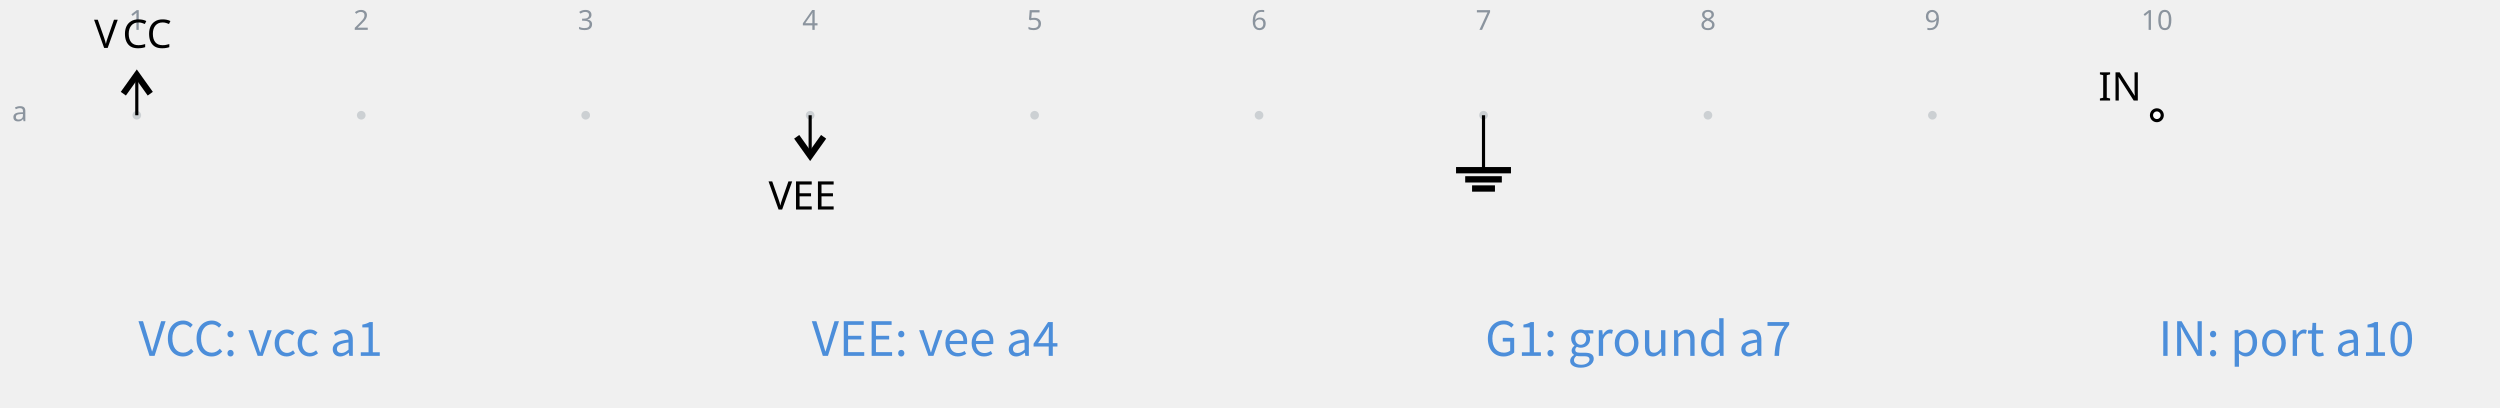
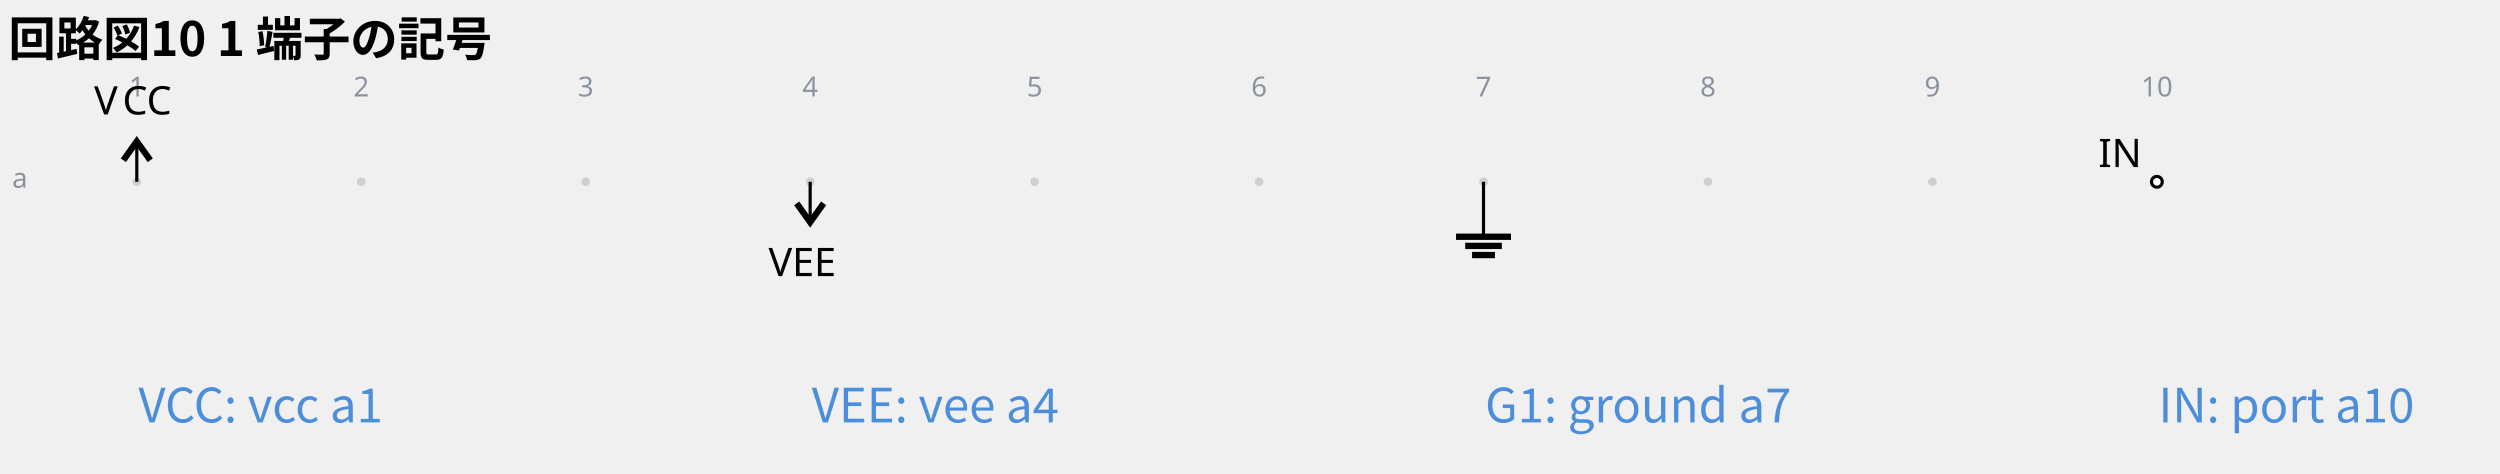
- <svg xmlns="http://www.w3.org/2000/svg" data-circuit-fence="0.1.0" fill="currentColor" width="845.101" height="137.689" viewBox="-72 -72 633.826 103.267">
+ <svg xmlns="http://www.w3.org/2000/svg" data-circuit-fence="0.1.0" fill="currentColor" width="845.101" height="160.186" viewBox="-72 -72 633.826 120.139">
  <g stroke="currentColor" stroke-miterlimit="10" stroke-width=".8">
-     <path fill="#8b949e" fill-opacity=".35" stroke="none" stroke-opacity=".35" d="M-36.218-42.781a1.1 1.1 0 1 0-2.2 0 1.1 1.1 0 0 0 2.2 0M20.688-42.781a1.1 1.1 0 1 0-2.2 0 1.1 1.1 0 0 0 2.2 0M77.593-42.781a1.1 1.1 0 1 0-2.2 0 1.1 1.1 0 0 0 2.2 0M134.499-42.781a1.1 1.1 0 1 0-2.2 0 1.1 1.1 0 0 0 2.2 0M191.404-42.781a1.1 1.1 0 1 0-2.2 0 1.1 1.1 0 0 0 2.2 0M248.31-42.781a1.1 1.1 0 1 0-2.2 0 1.1 1.1 0 0 0 2.2 0M305.215-42.781a1.1 1.1 0 1 0-2.2 0 1.1 1.1 0 0 0 2.2 0M362.12-42.781a1.1 1.1 0 1 0-2.2 0 1.1 1.1 0 0 0 2.2 0M419.026-42.781a1.1 1.1 0 1 0-2.2 0 1.1 1.1 0 0 0 2.2 0M475.932-42.781a1.1 1.1 0 1 0-2.2 0 1.1 1.1 0 0 0 2.2 0m-1.1 0" />
+     <path fill="#8b949e" fill-opacity=".35" stroke="none" stroke-opacity=".35" d="M-36.218-25.909a1.1 1.1 0 1 0-2.2 0 1.1 1.1 0 0 0 2.2 0M20.688-25.909a1.1 1.1 0 1 0-2.2 0 1.1 1.1 0 0 0 2.2 0M77.593-25.909a1.1 1.1 0 1 0-2.2 0 1.1 1.1 0 0 0 2.2 0M134.499-25.909a1.1 1.1 0 1 0-2.2 0 1.1 1.1 0 0 0 2.2 0M191.404-25.909a1.1 1.1 0 1 0-2.2 0 1.1 1.1 0 0 0 2.2 0M248.31-25.909a1.1 1.1 0 1 0-2.2 0 1.1 1.1 0 0 0 2.2 0M305.215-25.909a1.1 1.1 0 1 0-2.2 0 1.1 1.1 0 0 0 2.2 0M362.12-25.909a1.1 1.1 0 1 0-2.2 0 1.1 1.1 0 0 0 2.2 0M419.026-25.909a1.1 1.1 0 1 0-2.2 0 1.1 1.1 0 0 0 2.2 0M475.932-25.909a1.1 1.1 0 1 0-2.2 0 1.1 1.1 0 0 0 2.2 0m-1.1 0" />
    <g fill="#8b949e" stroke="#8b949e">
-       <text x="-37.318" y="-42.781" fill="#8b949e" stroke="none" font-family="cmr7" font-size="7" transform="translate(-1.993 -21.645)">1</text>
+       <text x="-37.318" y="-25.909" fill="#8b949e" stroke="none" font-family="cmr7" font-size="7" transform="translate(-1.993 -21.645)">1</text>
    </g>
    <g fill="#8b949e" stroke="#8b949e">
-       <text x="-37.318" y="-42.781" fill="#8b949e" stroke="none" font-family="cmr7" font-size="7" transform="translate(54.912 -21.645)">2</text>
+       <text x="-37.318" y="-25.909" fill="#8b949e" stroke="none" font-family="cmr7" font-size="7" transform="translate(54.912 -21.645)">2</text>
    </g>
    <g fill="#8b949e" stroke="#8b949e">
-       <text x="-37.318" y="-42.781" fill="#8b949e" stroke="none" font-family="cmr7" font-size="7" transform="translate(111.818 -21.645)">3</text>
+       <text x="-37.318" y="-25.909" fill="#8b949e" stroke="none" font-family="cmr7" font-size="7" transform="translate(111.818 -21.645)">3</text>
    </g>
    <g fill="#8b949e" stroke="#8b949e">
-       <text x="-37.318" y="-42.781" fill="#8b949e" stroke="none" font-family="cmr7" font-size="7" transform="translate(168.723 -21.645)">4</text>
+       <text x="-37.318" y="-25.909" fill="#8b949e" stroke="none" font-family="cmr7" font-size="7" transform="translate(168.723 -21.645)">4</text>
    </g>
    <g fill="#8b949e" stroke="#8b949e">
-       <text x="-37.318" y="-42.781" fill="#8b949e" stroke="none" font-family="cmr7" font-size="7" transform="translate(225.629 -21.645)">5</text>
+       <text x="-37.318" y="-25.909" fill="#8b949e" stroke="none" font-family="cmr7" font-size="7" transform="translate(225.629 -21.645)">5</text>
    </g>
    <g fill="#8b949e" stroke="#8b949e">
-       <text x="-37.318" y="-42.781" fill="#8b949e" stroke="none" font-family="cmr7" font-size="7" transform="translate(282.534 -21.645)">6</text>
+       <text x="-37.318" y="-25.909" fill="#8b949e" stroke="none" font-family="cmr7" font-size="7" transform="translate(282.534 -21.645)">6</text>
    </g>
    <g fill="#8b949e" stroke="#8b949e">
-       <text x="-37.318" y="-42.781" fill="#8b949e" stroke="none" font-family="cmr7" font-size="7" transform="translate(339.44 -21.645)">7</text>
+       <text x="-37.318" y="-25.909" fill="#8b949e" stroke="none" font-family="cmr7" font-size="7" transform="translate(339.44 -21.645)">7</text>
    </g>
    <g fill="#8b949e" stroke="#8b949e">
-       <text x="-37.318" y="-42.781" fill="#8b949e" stroke="none" font-family="cmr7" font-size="7" transform="translate(396.345 -21.645)">8</text>
+       <text x="-37.318" y="-25.909" fill="#8b949e" stroke="none" font-family="cmr7" font-size="7" transform="translate(396.345 -21.645)">8</text>
    </g>
    <g fill="#8b949e" stroke="#8b949e">
-       <text x="-37.318" y="-42.781" fill="#8b949e" stroke="none" font-family="cmr7" font-size="7" transform="translate(453.25 -21.645)">9</text>
+       <text x="-37.318" y="-25.909" fill="#8b949e" stroke="none" font-family="cmr7" font-size="7" transform="translate(453.25 -21.645)">9</text>
    </g>
    <g fill="#8b949e" stroke="#8b949e">
-       <text x="-37.318" y="-42.781" fill="#8b949e" stroke="none" font-family="cmr7" font-size="7" transform="translate(508.163 -21.645)">10</text>
+       <text x="-37.318" y="-25.909" fill="#8b949e" stroke="none" font-family="cmr7" font-size="7" transform="translate(508.163 -21.645)">10</text>
    </g>
    <g fill="#8b949e" stroke="#8b949e">
-       <text x="-37.318" y="-42.781" fill="#8b949e" stroke="none" font-family="cmr7" font-size="7" transform="translate(-31.62 1.507)">a</text>
+       <text x="-37.318" y="-25.909" fill="#8b949e" stroke="none" font-family="cmr7" font-size="7" transform="translate(-31.62 1.507)">a</text>
    </g>
    <g stroke="none" font-family="cmr10" font-size="10">
-       <text x="-37.318" y="-42.781" transform="translate(-10.833 -17.074)">V</text>
-       <text x="-30.096" y="-42.781" transform="translate(-10.833 -17.074)">CC</text>
+       <text x="-37.318" y="-25.909" transform="translate(-10.833 -17.074)">V</text>
+       <text x="-30.096" y="-25.909" transform="translate(-10.833 -17.074)">CC</text>
    </g>
    <g stroke-width="1.6">
-       <path fill="none" d="m-40.732-48.244 3.414-4.78 3.415 4.78" />
-       <path fill="none" stroke-width=".8" d="M-37.318-42.781v-10.243" />
+       <path fill="none" d="m-40.732-31.372 3.414-4.78 3.415 4.78" />
+       <path fill="none" stroke-width=".8" d="M-37.318-25.909v-10.243" />
    </g>
-     <text x="-37.318" y="-42.781" stroke="none" font-family="cmr10" font-size="10" transform="translate(160.16 23.907)">VEE</text>
+     <text x="-37.318" y="-25.909" stroke="none" font-family="cmr10" font-size="10" transform="translate(160.16 23.907)">VEE</text>
    <g stroke-width="1.6">
-       <path fill="none" d="m129.984-37.318 3.415 4.78 3.414-4.78" />
-       <path fill="none" stroke-width=".8" d="M133.399-42.781v10.243" />
+       <path fill="none" d="m129.984-20.446 3.415 4.78 3.414-4.78" />
+       <path fill="none" stroke-width=".8" d="M133.399-25.909v10.243" />
    </g>
-     <path fill="none" d="M304.115-42.781v13.93" />
-     <path fill="none" stroke-width="1.6" d="M297.15-28.85h13.93m-11.608 2.32h9.287m-7.546 2.323h5.804" />
+     <path fill="none" d="M304.115-25.909v13.93" />
+     <path fill="none" stroke-width="1.6" d="M297.15-11.978h13.93m-11.608 2.321h9.287m-7.546 2.322h5.804" />
    <g fill="#ffffff">
-       <path d="M476.197-42.781a1.365 1.365 0 1 0-2.73 0 1.365 1.365 0 0 0 2.73 0Zm-1.365 0" />
+       <path d="M476.197-25.909a1.365 1.365 0 1 0-2.73 0 1.365 1.365 0 0 0 2.73 0Zm-1.365 0" />
    </g>
-     <text x="-37.318" y="-42.781" stroke="none" font-family="cmr10" font-size="10" transform="translate(497.305 -3.733)">IN</text>
+     <text x="-37.318" y="-25.909" stroke="none" font-family="cmr10" font-size="10" transform="translate(497.305 -3.733)">IN</text>
    <g>
-       <text x="-37.318" y="-42.781" fill="#4c8eda" stroke="none" font-family="'Noto Sans CJK JP','Noto Sans JP','Hiragino Sans','Yu Gothic',sans-serif" font-size="12" transform="translate(.4 61.005)">VCC: vcc a1</text>
+       <text x="-37.318" y="-25.909" fill="#4c8eda" stroke="none" font-family="'Noto Sans CJK JP','Noto Sans JP','Hiragino Sans','Yu Gothic',sans-serif" font-size="12" transform="translate(.4 61.005)">VCC: vcc a1</text>
    </g>
    <g>
-       <text x="-37.318" y="-42.781" fill="#4c8eda" stroke="none" font-family="'Noto Sans CJK JP','Noto Sans JP','Hiragino Sans','Yu Gothic',sans-serif" font-size="12" transform="translate(171.116 61.005)">VEE: vee a4</text>
+       <text x="-37.318" y="-25.909" fill="#4c8eda" stroke="none" font-family="'Noto Sans CJK JP','Noto Sans JP','Hiragino Sans','Yu Gothic',sans-serif" font-size="12" transform="translate(171.116 61.005)">VEE: vee a4</text>
    </g>
    <g>
-       <text x="-37.318" y="-42.781" fill="#4c8eda" stroke="none" font-family="'Noto Sans CJK JP','Noto Sans JP','Hiragino Sans','Yu Gothic',sans-serif" font-size="12" transform="translate(341.833 61.005)">G1: ground a7</text>
+       <text x="-37.318" y="-25.909" fill="#4c8eda" stroke="none" font-family="'Noto Sans CJK JP','Noto Sans JP','Hiragino Sans','Yu Gothic',sans-serif" font-size="12" transform="translate(341.833 61.005)">G1: ground a7</text>
    </g>
    <g>
-       <text x="-37.318" y="-42.781" fill="#4c8eda" stroke="none" font-family="'Noto Sans CJK JP','Noto Sans JP','Hiragino Sans','Yu Gothic',sans-serif" font-size="12" transform="translate(512.55 61.005)">IN: port a10</text>
+       <text x="-37.318" y="-25.909" fill="#4c8eda" stroke="none" font-family="'Noto Sans CJK JP','Noto Sans JP','Hiragino Sans','Yu Gothic',sans-serif" font-size="12" transform="translate(512.55 61.005)">IN: port a10</text>
+     </g>
+     <g>
+       <text x="-37.318" y="-25.909" fill="currentColor" stroke="none" font-family="'Noto Sans CJK JP','Noto Sans JP','Hiragino Sans','Yu Gothic',sans-serif" font-size="12" transform="translate(-32.552 -31.889)" font-weight="bold">回路図10 1 端子の記号</text>
    </g>
  </g>
</svg>
